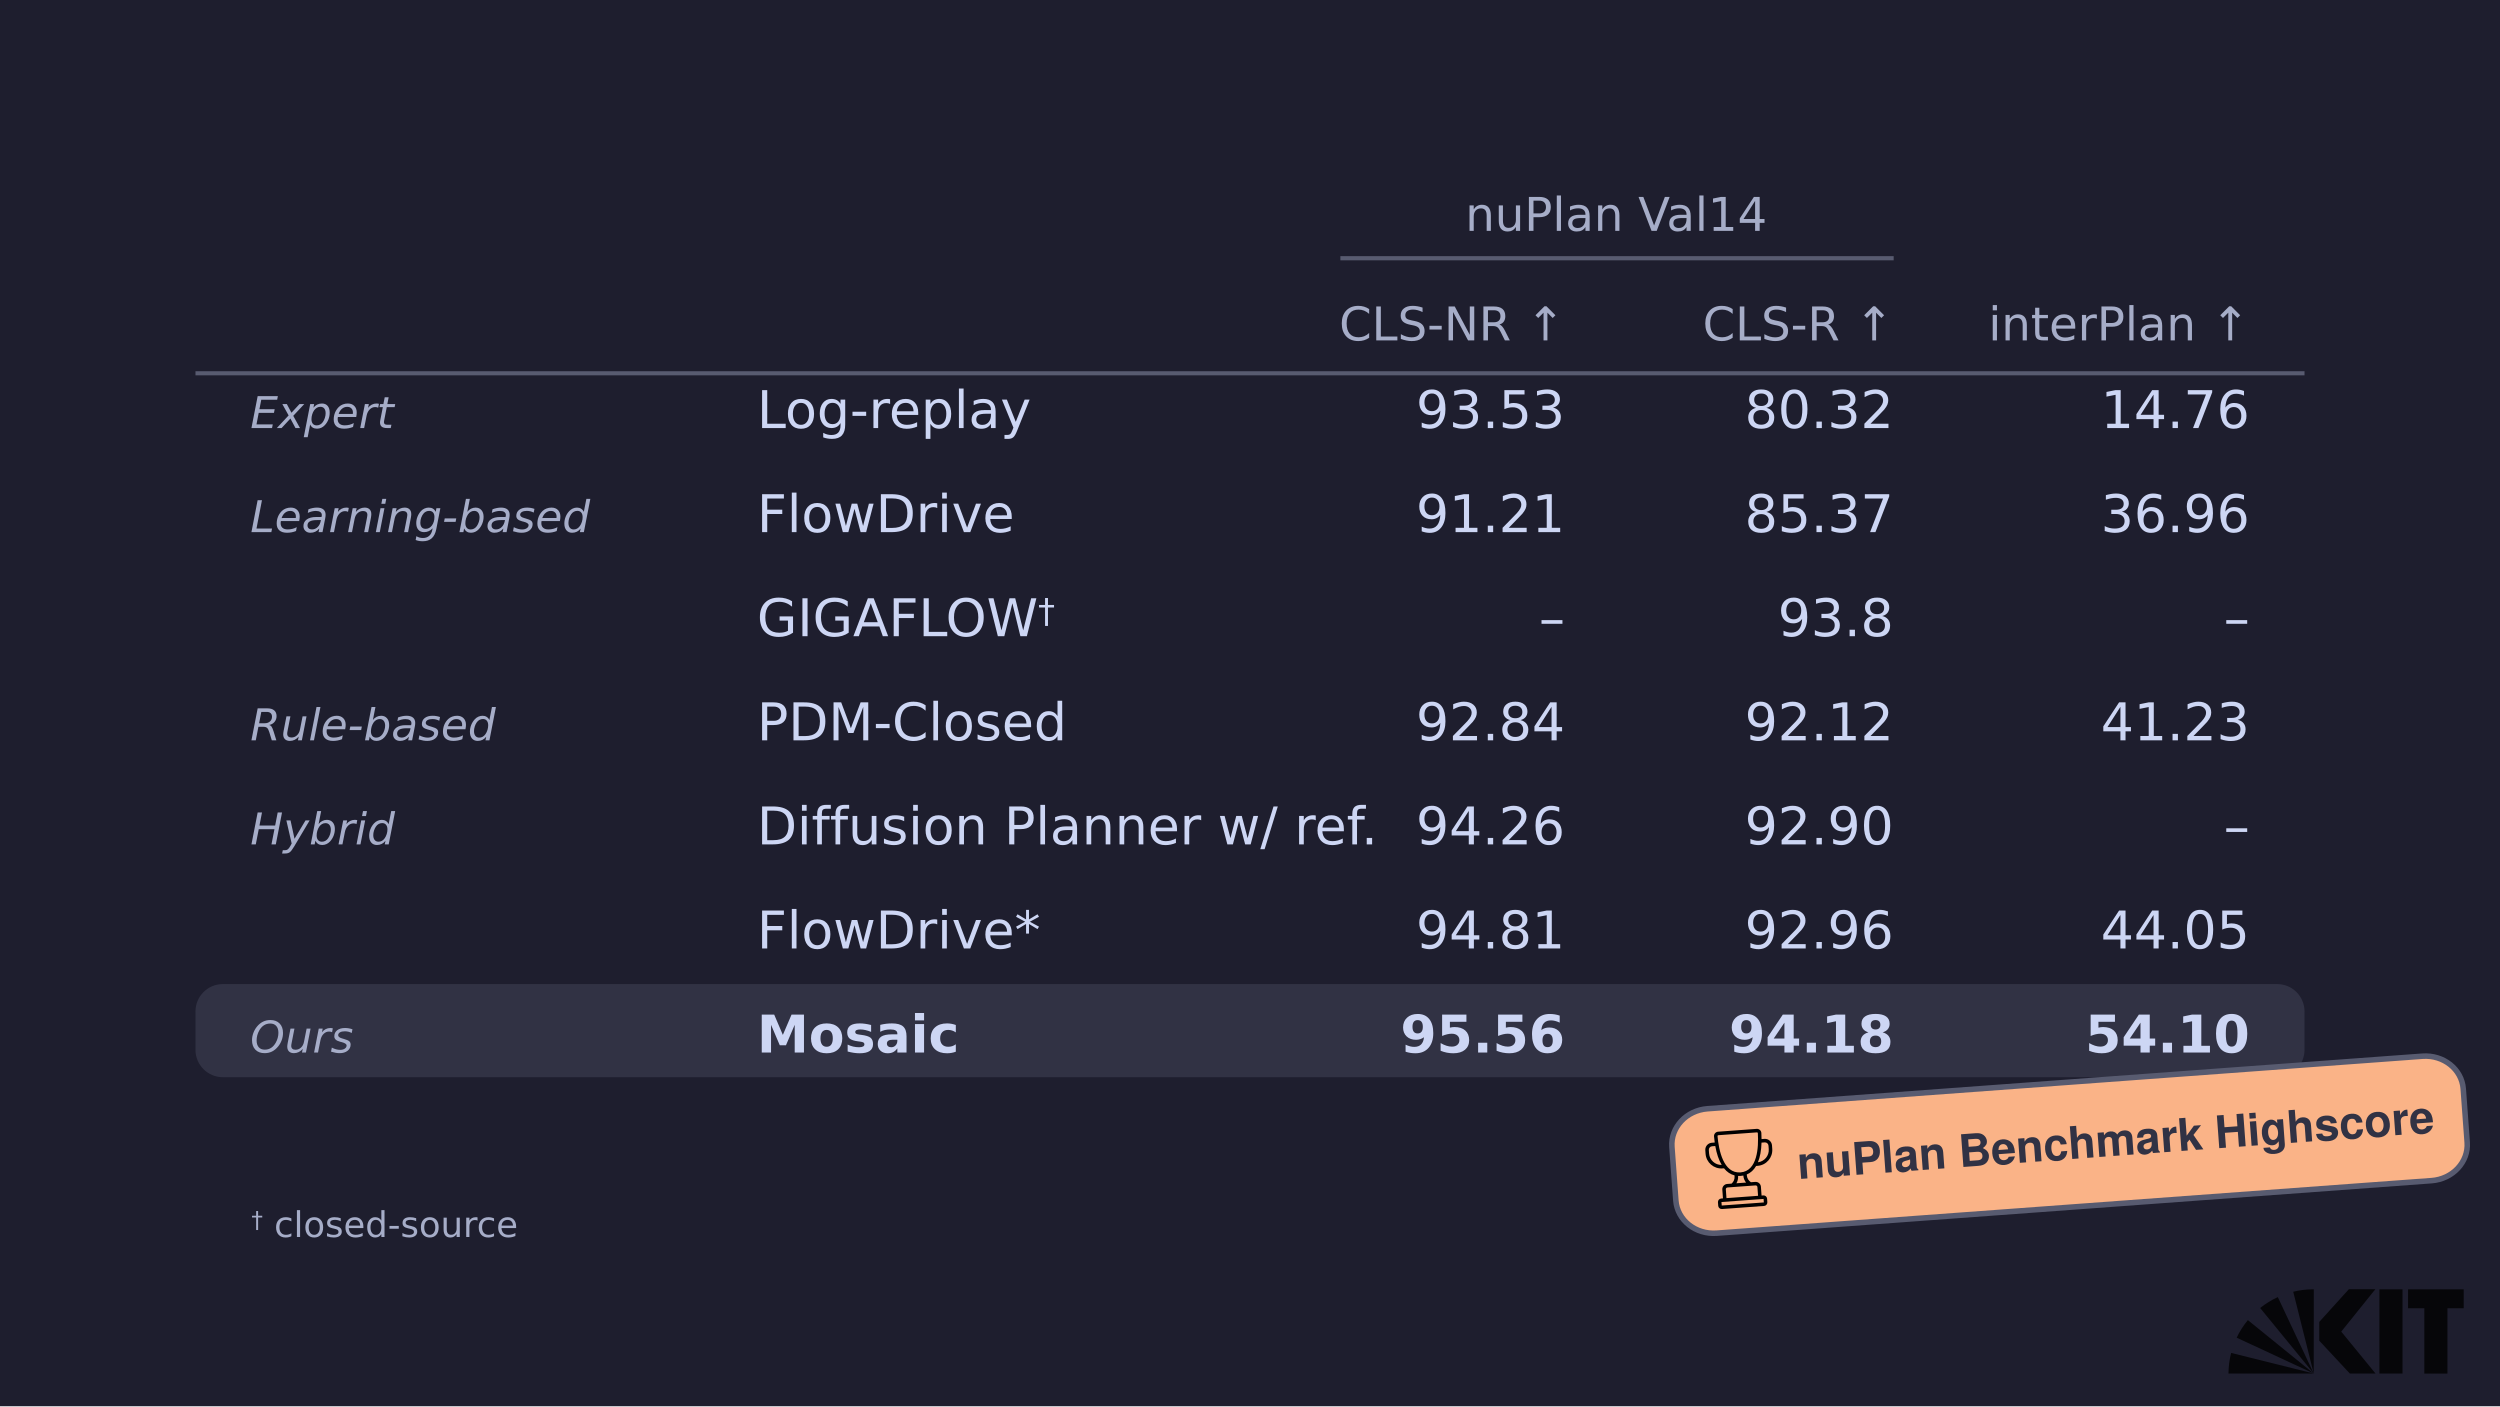
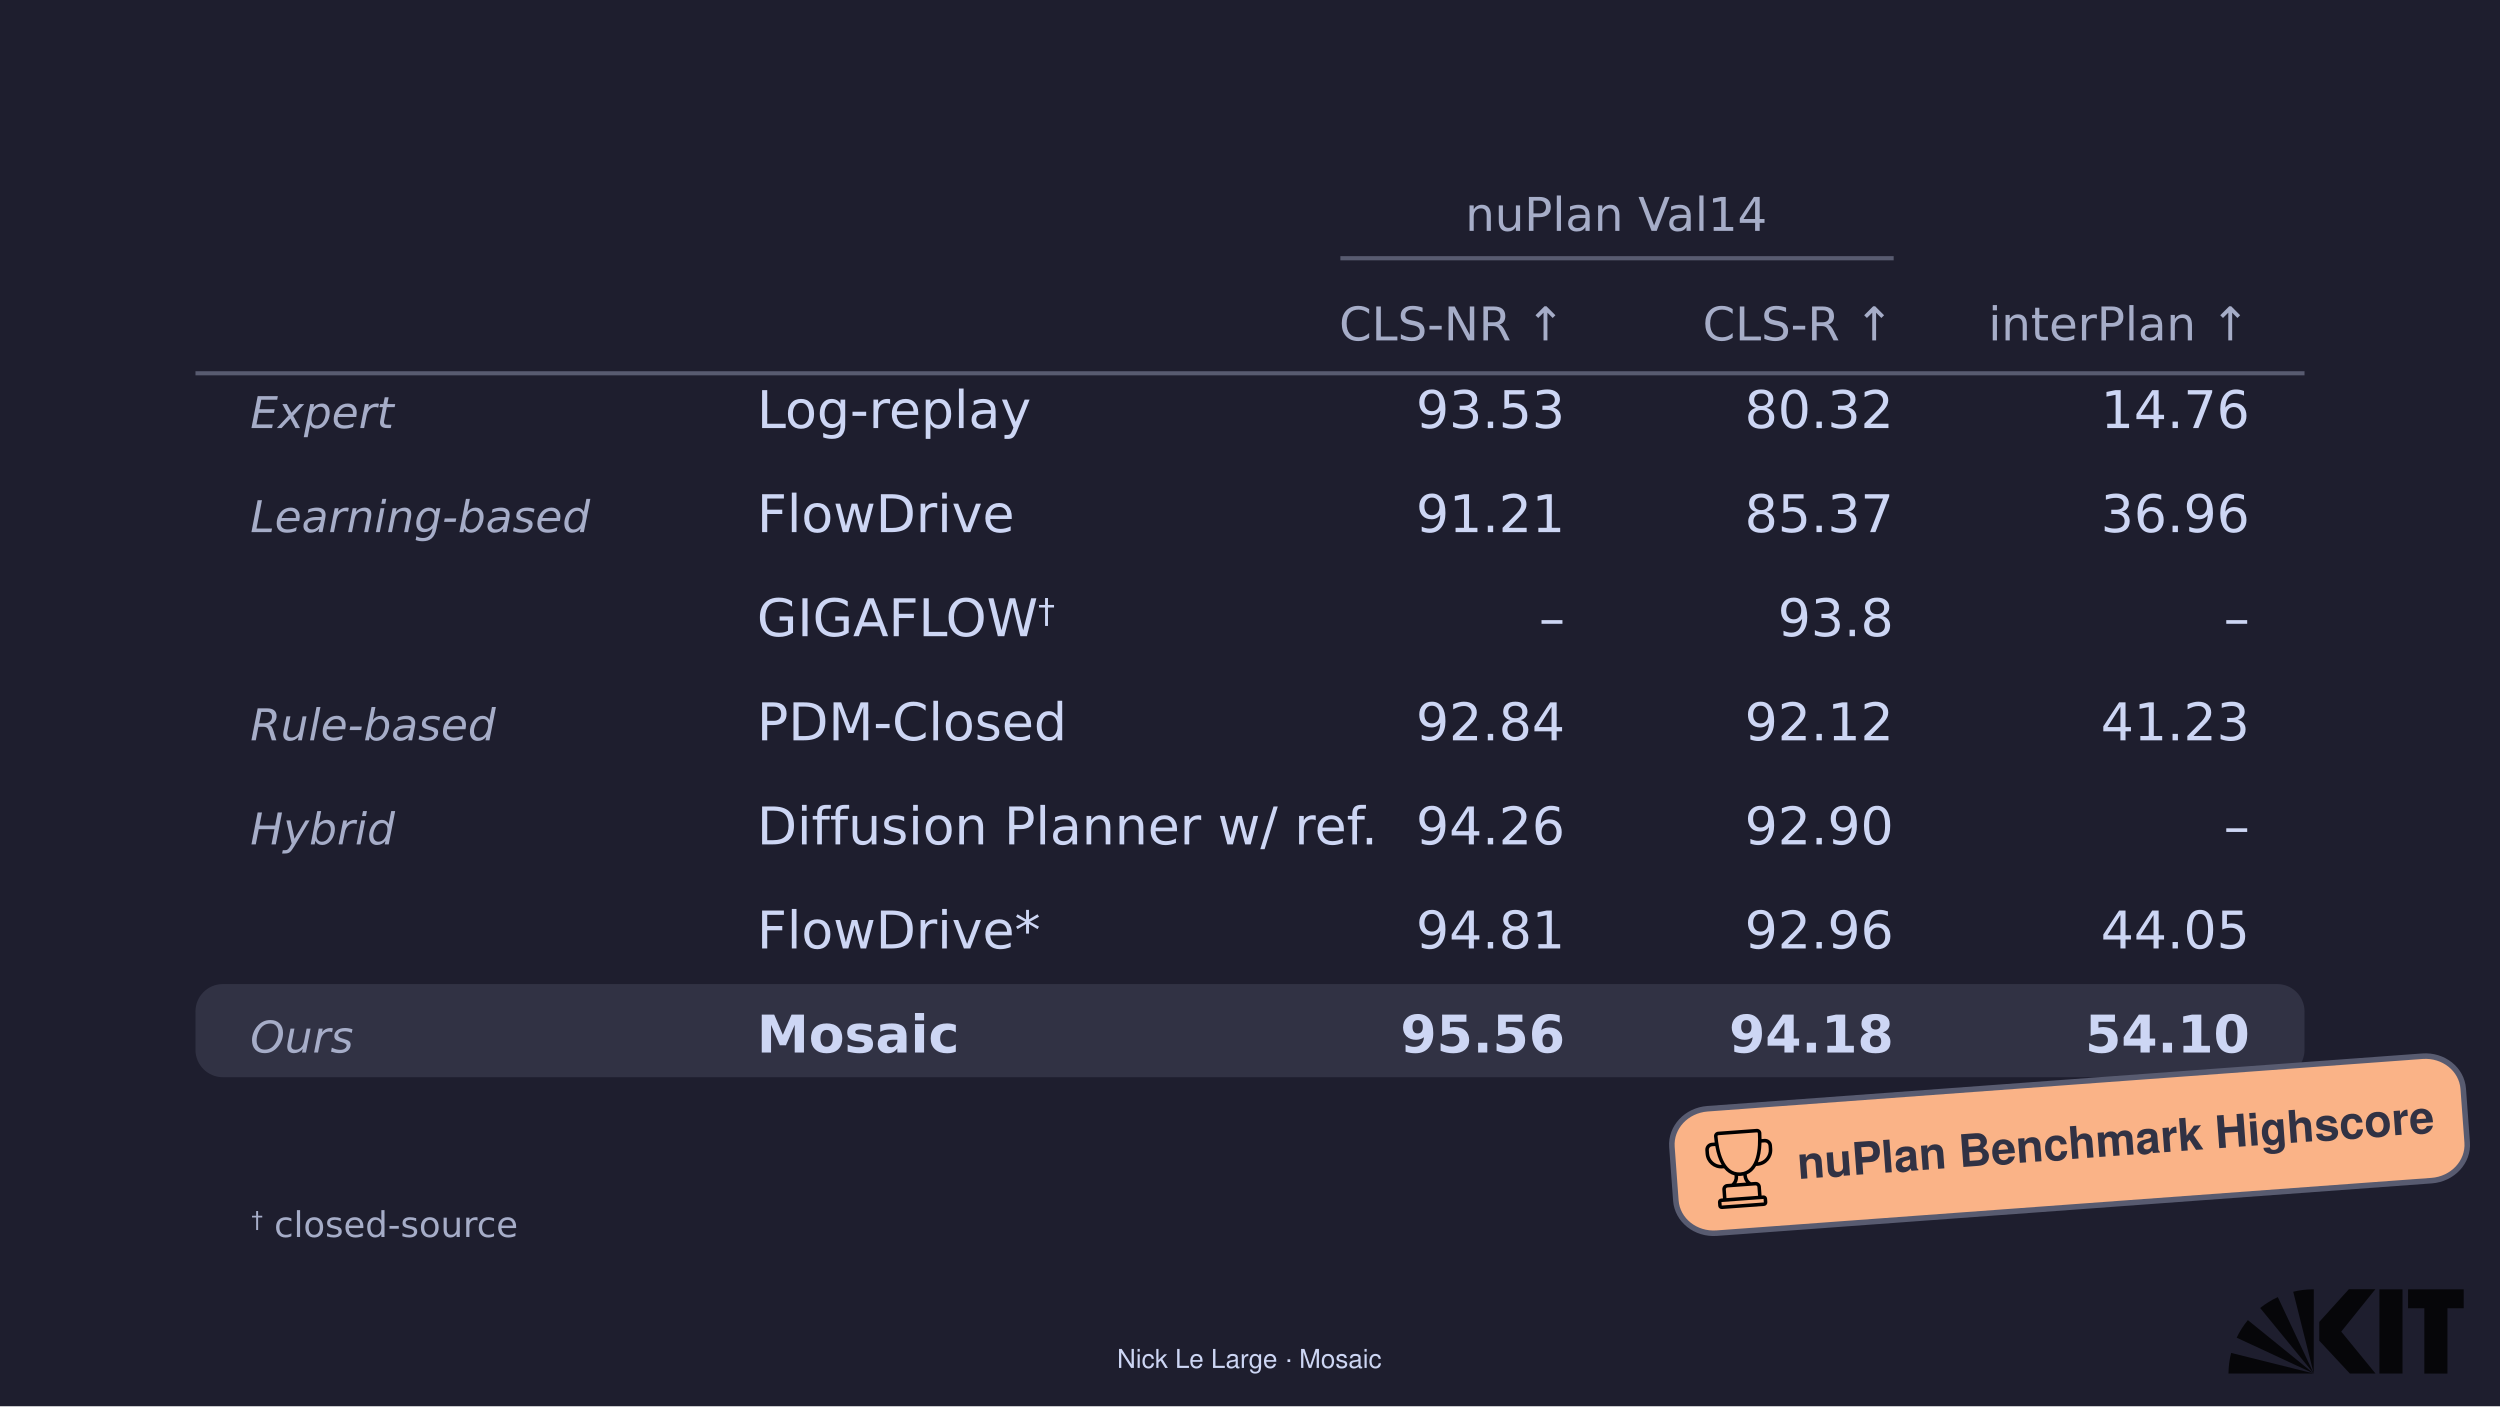
<svg xmlns="http://www.w3.org/2000/svg" xmlns:ns1="urn:inkflow" ns1:parent="base" viewBox="0 0 1920 1080" width="1920" height="1080" font-family="DejaVu Sans" version="2.0" id="svg37" standalone="no">
-   <g ns1:layout-src="base" ns1:layout-hash="97dbf13f" id="g5">
-     <rect width="1920" height="1080" id="rect1" class="inkflow-fill-bg" x="0" y="0" />
-     <g class="kit-logo-mark" opacity="0.8" transform="matrix(0.1854084,0,0,0.1854084,1709.592,985.4718)" id="kit-logo">
-       <path d="M 984.51,25.416 H 753.996 V 103.927 h 67.398 v 270.666 h 95.719 V 103.927 H 984.51 Z M 731.052,374.235 H 635.333 V 25.416 h 95.719 z m -111.852,0 H 512.727 L 386.177,238.364 v -77.794 L 508.783,25.057 h 109.701 l -141.248,175.665 z" fill-rule="evenodd" id="path1" />
-       <path d="M 90.416,153.041 C 72.132,175.269 56.359,199.646 44.169,225.817 L 363.233,374.235 90.416,153.041 Z" fill-rule="evenodd" id="path2" />
-       <path d="M 363.233,374.235 214.456,57.681 C 187.927,69.87 163.549,84.927 141.323,102.852 Z" fill-rule="evenodd" id="path3" />
-       <path d="m 363.233,374.235 0.358,-348.819 h -2.868 c -28.322,0 -55.926,3.585 -82.455,10.038 l 84.964,338.781 z" fill-rule="evenodd" id="path4" />
-       <path d="M 21.226,288.912 C 14.056,316.159 10.471,344.838 10.112,374.235 h 353.121 L 21.226,288.912 Z" fill-rule="evenodd" id="path5" />
+   <g ns1:layout-src="base" ns1:layout-hash="591ef767">
+     <defs />
+     <g id="g5">
+       <rect width="1920" height="1080" id="rect1" class="inkflow-fill-bg" />
+       <g class="kit-logo-mark" opacity="0.8" transform="translate(1709.592,985.4718) scale(0.1854084)" id="kit-logo">
+         <path d="m984.51,25.416-230.514,0,0,78.511,67.398,0,0,270.666,95.719,0,0-270.666,67.397,0,0-78.511zm-253.458,348.819h-95.719v-348.819h95.719v348.819zm-111.852,0-106.474,0-126.55-135.871,0-77.794,122.606-135.513,109.701,0-141.248,175.665,141.965,173.513z" fill-rule="evenodd" id="path1" />
+         <path d="M90.416,153.041c-18.284,22.227-34.057,46.605-46.247,72.775l319.064,148.418-272.817-221.193z" fill-rule="evenodd" id="path2" />
+         <path d="M363.233,374.235,214.456,57.681c-26.529,12.189-50.907,27.246-73.134,45.171l221.91,271.383z" fill-rule="evenodd" id="path3" />
+         <path d="m363.233,374.235,0.358-348.819h-2.868c-28.322,0-55.926,3.585-82.455,10.038l84.964,338.781z" fill-rule="evenodd" id="path4" />
+         <path d="M21.226,288.912c-7.17,27.246-10.755,55.926-11.113,85.322h353.121l-342.007-85.322z" fill-rule="evenodd" id="path5" />
+       </g>
+       <text xml:space="preserve" x="857.89" y="1050.565" id="text1" style="font-style:normal;font-variant:normal;font-weight:normal;font-stretch:normal;font-size:20px;line-height:1.25;font-family:'Nimbus Sans', Helvetica, Arial-Unicode, Arial, Sans-serif;-inkscape-font-specification:'Nimbus Sans, Helvetica, Arial-Unicode, Arial, Sans-serif';direction:ltr;fill:#cdd6f4">
+         <tspan id="tspan1" x="857.89" y="1050.565">Nick Le Large · Mosaic</tspan>
+       </text>
    </g>
  </g>
  <defs id="defs1">
    <style id="inkflow-preview">.inkflow-fill-bg { fill: #1e1e2e; }
.inkflow-stroke-bg { stroke: #1e1e2e; }
.inkflow-fill-surface { fill: #313244; }
.inkflow-stroke-surface { stroke: #313244; }
.inkflow-fill-border { fill: #585b70; }
.inkflow-stroke-border { stroke: #585b70; }
.inkflow-fill-text { fill: #cdd6f4; }
.inkflow-stroke-text { stroke: #cdd6f4; }
.inkflow-fill-text-muted { fill: #a6adc8; }
.inkflow-stroke-text-muted { stroke: #a6adc8; }
.inkflow-fill-accent { fill: #cba6f7; }
.inkflow-stroke-accent { stroke: #cba6f7; }
.inkflow-fill-accent-fg { fill: #11111b; }
.inkflow-stroke-accent-fg { stroke: #11111b; }
.inkflow-fill-code-bg { fill: #181825; }
.inkflow-stroke-code-bg { stroke: #181825; }
.inkflow-fill-code-text { fill: #cdd6f4; }
.inkflow-stroke-code-text { stroke: #cdd6f4; }
.inkflow-fill-red { fill: #f38ba8; }
.inkflow-stroke-red { stroke: #f38ba8; }
.inkflow-fill-orange { fill: #fab387; }
.inkflow-stroke-orange { stroke: #fab387; }
.inkflow-fill-yellow { fill: #f9e2af; }
.inkflow-stroke-yellow { stroke: #f9e2af; }
.inkflow-fill-green { fill: #a6e3a1; }
.inkflow-stroke-green { stroke: #a6e3a1; }
.inkflow-fill-teal { fill: #94e2d5; }
.inkflow-stroke-teal { stroke: #94e2d5; }
.inkflow-fill-blue { fill: #89b4fa; }
.inkflow-stroke-blue { stroke: #89b4fa; }
.inkflow-fill-purple { fill: #cba6f7; }
.inkflow-stroke-purple { stroke: #cba6f7; }
.inkflow-fill-pink { fill: #f5c2e7; }
.inkflow-stroke-pink { stroke: #f5c2e7; }
.inkflow-fill-grey { fill: #6c7086; }
.inkflow-stroke-grey { stroke: #6c7086; }</style>
  </defs>
  <g id="g1" transform="matrix(0.9411534,0,0,0.9411534,37.6697,34.17935)">
    <g id="head" transform="matrix(1.117543,0,0,1.117543,-115.1917,-102.7421)">
      <text x="1247.407" y="228" font-size="34px" text-anchor="middle" id="text1" class="inkflow-fill-text-muted">nuPlan Val14</text>
      <line x1="1045.992" y1="248" x2="1450" y2="248" stroke-width="3.053" id="line1" class="inkflow-stroke-border" />
      <text x="1210" y="308" font-size="34px" text-anchor="end" id="text2" class="inkflow-fill-text-muted">CLS-NR ↑</text>
      <text x="1450" y="308" font-size="34px" text-anchor="end" id="text3" class="inkflow-fill-text-muted">CLS-R ↑</text>
      <text x="1710" y="308" font-size="34px" text-anchor="end" id="text4" class="inkflow-fill-text-muted">interPlan ↑</text>
      <line x1="210" y1="332" x2="1750" y2="332" stroke-width="3" id="line4" class="inkflow-stroke-border" />
    </g>
    <g id="row-log-replay" transform="matrix(1.117543,0,0,1.117543,-115.1917,-102.7421)">
      <text x="250" y="372" font-size="32px" font-style="italic" id="text5" class="inkflow-fill-text-muted">Expert</text>
      <text x="620" y="372" font-size="38px" font-weight="400" id="text6" class="inkflow-fill-text inkflow-fill-code-text">Log-replay</text>
      <text x="1210" y="372" font-size="38px" font-weight="400" text-anchor="end" id="text7" class="inkflow-fill-text inkflow-fill-code-text">93.53</text>
      <text x="1450" y="372" font-size="38px" font-weight="400" text-anchor="end" id="text8" class="inkflow-fill-text inkflow-fill-code-text">80.32</text>
      <text x="1710" y="372" font-size="38px" font-weight="400" text-anchor="end" id="text9" class="inkflow-fill-text inkflow-fill-code-text">14.76</text>
    </g>
    <g id="row-flowdrive" transform="matrix(1.117543,0,0,1.117543,-115.1917,-102.7421)">
      <text x="250" y="448" font-size="32px" font-style="italic" id="text10" class="inkflow-fill-text-muted">Learning-based</text>
      <text x="620" y="448" font-size="38px" font-weight="400" id="text11" class="inkflow-fill-text inkflow-fill-code-text">FlowDrive</text>
      <text x="1210" y="448" font-size="38px" font-weight="400" text-anchor="end" id="text12" class="inkflow-fill-text inkflow-fill-code-text">91.21</text>
      <text x="1450" y="448" font-size="38px" font-weight="400" text-anchor="end" id="text13" class="inkflow-fill-text inkflow-fill-code-text">85.37</text>
      <text x="1710" y="448" font-size="38px" font-weight="400" text-anchor="end" id="text14" class="inkflow-fill-text inkflow-fill-code-text">36.96</text>
    </g>
    <g id="row-gigaflow†" transform="matrix(1.117543,0,0,1.117543,-115.1917,-102.7421)">
      <text x="620" y="524" font-size="38px" font-weight="400" id="text15" class="inkflow-fill-text inkflow-fill-code-text">GIGAFLOW<tspan style="font-size:65%;baseline-shift:super" id="tspan6">†</tspan>
      </text>
      <text x="1210" y="524" font-size="38px" font-weight="400" text-anchor="end" id="text16" class="inkflow-fill-text inkflow-fill-code-text">–</text>
      <text x="1450" y="524" font-size="38px" font-weight="400" text-anchor="end" id="text17" class="inkflow-fill-text inkflow-fill-code-text">93.8</text>
      <text x="1710" y="524" font-size="38px" font-weight="400" text-anchor="end" id="text18" class="inkflow-fill-text inkflow-fill-code-text">–</text>
    </g>
    <g id="row-pdm-closed" transform="matrix(1.117543,0,0,1.117543,-115.1917,-102.7421)">
      <text x="250" y="600" font-size="32px" font-style="italic" id="text19" class="inkflow-fill-text-muted">Rule-based</text>
      <text x="620" y="600" font-size="38px" font-weight="400" id="text20" class="inkflow-fill-text inkflow-fill-code-text">PDM-Closed</text>
      <text x="1210" y="600" font-size="38px" font-weight="400" text-anchor="end" id="text21" class="inkflow-fill-text inkflow-fill-code-text">92.84</text>
      <text x="1450" y="600" font-size="38px" font-weight="400" text-anchor="end" id="text22" class="inkflow-fill-text inkflow-fill-code-text">92.12</text>
      <text x="1710" y="600" font-size="38px" font-weight="400" text-anchor="end" id="text23" class="inkflow-fill-text inkflow-fill-code-text">41.23</text>
    </g>
    <g id="row-diffusion" transform="matrix(1.117543,0,0,1.117543,-115.1917,-102.7421)">
      <text x="250" y="676" font-size="32px" font-style="italic" id="text24" class="inkflow-fill-text-muted">Hybrid</text>
      <text x="620" y="676" font-size="38px" font-weight="400" id="text25" class="inkflow-fill-text inkflow-fill-code-text">Diffusion Planner w/ ref.</text>
      <text x="1210" y="676" font-size="38px" font-weight="400" text-anchor="end" id="text26" class="inkflow-fill-text inkflow-fill-code-text">94.26</text>
      <text x="1450" y="676" font-size="38px" font-weight="400" text-anchor="end" id="text27" class="inkflow-fill-text inkflow-fill-code-text">92.90</text>
      <text x="1710" y="676" font-size="38px" font-weight="400" text-anchor="end" id="text28" class="inkflow-fill-text inkflow-fill-code-text">–</text>
    </g>
    <g id="g32" transform="matrix(1.117543,0,0,1.117543,-115.1917,-102.7421)">
      <text x="620" y="752" font-size="38px" font-weight="400" id="text29" class="inkflow-fill-text inkflow-fill-code-text">FlowDrive*</text>
      <text x="1210" y="752" font-size="38px" font-weight="400" text-anchor="end" id="text30" class="inkflow-fill-text inkflow-fill-code-text">94.81</text>
      <text x="1450" y="752" font-size="38px" font-weight="400" text-anchor="end" id="text31" class="inkflow-fill-text inkflow-fill-code-text">92.96</text>
      <text x="1710" y="752" font-size="38px" font-weight="400" text-anchor="end" id="text32" class="inkflow-fill-text inkflow-fill-code-text">44.05</text>
    </g>
    <g id="row-mosaic" transform="matrix(1.117543,0,0,1.117543,-115.1917,-102.7421)">
      <rect x="210" y="778" width="1540" height="68" rx="20" id="rect32" class="inkflow-fill-surface" />
      <text x="250" y="828" font-size="32px" font-style="italic" id="text33" class="inkflow-fill-text-muted">Ours</text>
      <text x="620" y="828" font-size="38px" font-weight="700" id="text34" class="inkflow-fill-text inkflow-fill-code-text">Mosaic</text>
      <text x="1210" y="828" font-size="38px" font-weight="700" text-anchor="end" id="text35" class="inkflow-fill-text inkflow-fill-code-text">95.56</text>
      <text x="1450" y="828" font-size="38px" font-weight="700" text-anchor="end" id="text36" class="inkflow-fill-text inkflow-fill-code-text">94.18</text>
      <text x="1710" y="828" font-size="38px" font-weight="700" text-anchor="end" id="text37" class="inkflow-fill-text inkflow-fill-code-text">54.10</text>
    </g>
  </g>
  <g id="g37" transform="matrix(0.7187636,-0.05281399,0.05281399,0.7187636,-848.3267,-1431.435)" style="stroke-linecap:butt;stroke-linejoin:round">
-     <rect style="fill:#fab387;stroke:#585b70;stroke-width:5.894;stroke-linecap:butt;stroke-linejoin:round" id="rect23" width="845.521" height="132.946" x="2715.663" y="3378.759" rx="40.854" ry="37.795" />
+     <rect style="stroke-width: 5.894; stroke-linecap: butt; stroke-linejoin: round" id="rect23" width="845.521" height="132.946" x="2715.663" y="3378.759" rx="40.854" ry="37.795" class="inkflow-fill-orange inkflow-stroke-border" />
    <g id="g36" transform="translate(-99.38783,224.613)" style="stroke-linecap:butt;stroke-linejoin:round">
      <path d="m -611.841,20 h -3.117 c 0.141,-2.098 0.25,-4.25 0.281,-6.512 0.02,-1.254 -0.457,-2.441 -1.34,-3.34 -0.891,-0.902 -2.078,-1.402 -3.348,-1.402 l -41.203,0.004 c -1.27,0 -2.457,0.496 -3.348,1.402 -0.883,0.898 -1.359,2.082 -1.34,3.336 0.035,2.262 0.141,4.414 0.281,6.512 h -3.117 c -4.137,0 -7.5,3.363 -7.5,7.5 v 3.75 c 0,9.305 7.57,16.875 16.875,16.875 h 1.586 c 2.836,4.137 6.387,6.93 10.602,8.32 v 1.055 c 0,2.981 -1.414,5.738 -3.789,7.5 h -4.648 c -3.102,0 -5.625,2.523 -5.625,5.625 v 9.375 h -1.875 c -2.066,0 -3.75,1.684 -3.75,3.75 v 3.75 c 0,2.066 1.684,3.75 3.75,3.75 h 45 c 2.066,0 3.75,-1.684 3.75,-3.75 v -3.75 c 0,-2.066 -1.684,-3.75 -3.75,-3.75 h -1.875 v -9.375 c 0,-3.102 -2.523,-5.625 -5.625,-5.625 h -4.648 c -2.375,-1.762 -3.789,-4.519 -3.789,-7.5 v -1.055 c 4.215,-1.391 7.766,-4.184 10.602,-8.32 h 1.586 c 9.305,0 16.875,-7.57 16.875,-16.875 v -3.75 c 0,-4.137 -3.363,-7.5 -7.5,-7.5 z m -60,11.25 V 27.5 c 0,-2.066 1.684,-3.75 3.75,-3.75 h 3.418 c 0.863,8.375 2.68,15.254 5.344,20.594 -6.949,-0.324 -12.512,-6.062 -12.512,-13.094 z m 54.375,56.25 h -45 v -3.75 h 45 z m -5.625,-16.875 V 80 h -33.75 v -9.375 c 0,-1.035 0.84,-1.875 1.875,-1.875 h 30 c 1.035,0 1.875,0.84 1.875,1.875 z m -11.703,-5.625 h -10.34 c 1.512,-2.164 2.359,-4.769 2.359,-7.5 v -0.176 c 0.914,0.113 1.848,0.176 2.812,0.176 0.965,0 1.898,-0.062 2.812,-0.176 V 57.5 c 0,2.731 0.844,5.336 2.359,7.5 z m -5.172,-11.25 c -18.223,0 -21.316,-25.258 -21.539,-40.316 -0.004,-0.328 0.164,-0.547 0.262,-0.648 0.105,-0.105 0.332,-0.281 0.676,-0.281 h 41.207 c 0.344,0 0.57,0.18 0.676,0.281 0.102,0.102 0.27,0.32 0.262,0.652 -0.223,15.059 -3.32,40.316 -21.539,40.316 z m 31.875,-22.5 c 0,7.031 -5.559,12.77 -12.512,13.094 2.664,-5.34 4.481,-12.219 5.344,-20.594 h 3.418 c 2.066,0 3.75,1.684 3.75,3.75 z" id="path1-4" transform="translate(3525.869,3170.621)" style="stroke-linecap:butt;stroke-linejoin:round" />
-       <text xml:space="preserve" x="2946.901" y="3236.001" id="text9-6" style="font-weight:bold;font-size:47.907px;line-height:1.25;font-family:'Nimbus Sans', Helvetica, Arial-Unicode, Arial, Sans-serif;-inkscape-font-specification:'Arbeit Regular, Helvetica, Arial-Unicode, Arial, Sans-serif, Bold';direction:ltr;fill:#313244;stroke-width:9.581;stroke-linecap:butt;stroke-linejoin:round">
-         <tspan id="tspan9" x="2946.901" y="3236.001" style="font-style:normal;font-variant:normal;font-weight:bold;font-stretch:normal;font-family:'Nimbus Sans', Helvetica, Arial-Unicode, Arial, Sans-serif;-inkscape-font-specification:'Nimbus Sans, Helvetica, Arial-Unicode, Arial, Sans-serif Bold';fill:#313244;stroke-width:9.581">nuPlan Benchmark Highscore</tspan>
+       <text xml:space="preserve" x="2946.901" y="3236.001" id="text9-6" style="font-weight: bold; font-size: 47.907px; line-height: 1.25; font-family: 'Nimbus Sans', Helvetica, Arial-Unicode, Arial, Sans-serif; -inkscape-font-specification: 'Arbeit Regular, Helvetica, Arial-Unicode, Arial, Sans-serif, Bold'; direction: ltr; stroke-width: 9.581; stroke-linecap: butt; stroke-linejoin: round" class="inkflow-fill-surface">
+         <tspan id="tspan9" x="2946.901" y="3236.001" style="font-style: normal; font-variant: normal; font-weight: bold; font-stretch: normal; font-family: 'Nimbus Sans', Helvetica, Arial-Unicode, Arial, Sans-serif; -inkscape-font-specification: 'Nimbus Sans, Helvetica, Arial-Unicode, Arial, Sans-serif Bold'; stroke-width: 9.581" class="inkflow-fill-surface">nuPlan Benchmark Highscore</tspan>
      </text>
    </g>
  </g>
  <text id="footnote" x="193.057" y="950.021" font-size="27.176px" class="inkflow-fill-text-muted" style="stroke-width:0.906">
    <tspan style="font-size:17.665px;baseline-shift:super;stroke-width:0.906" id="tspan5">†</tspan> closed-source</text>
</svg>
